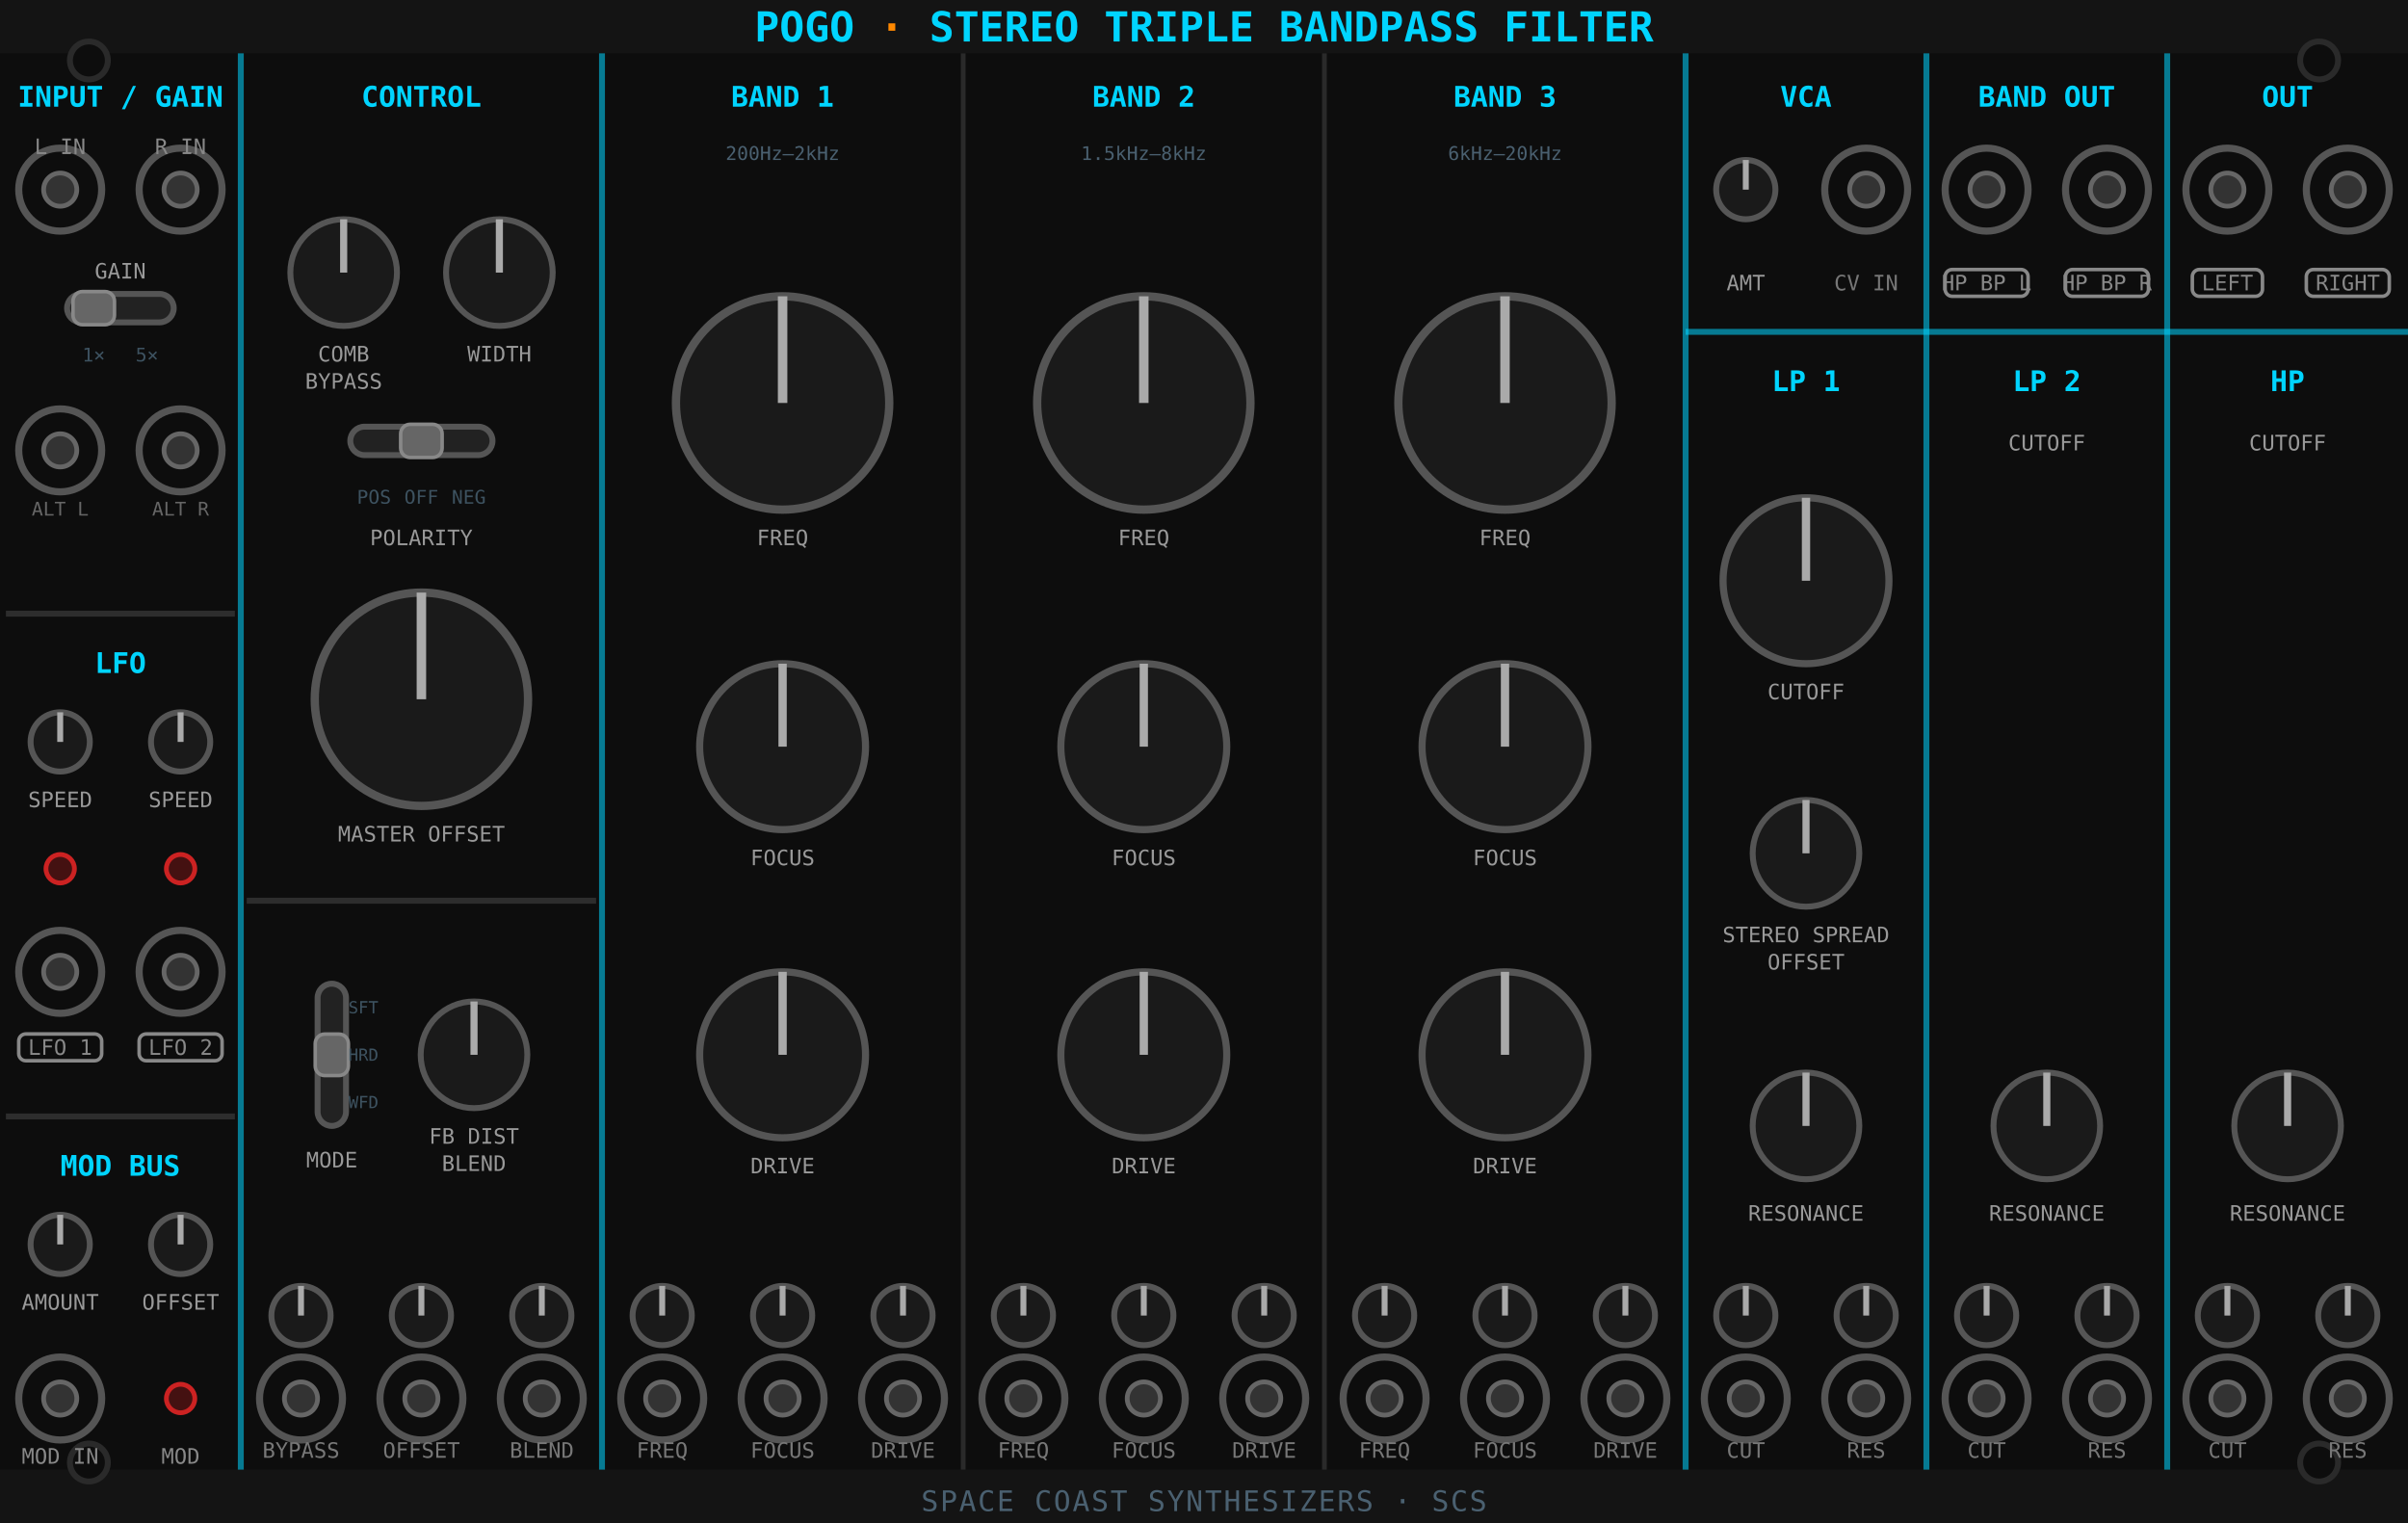
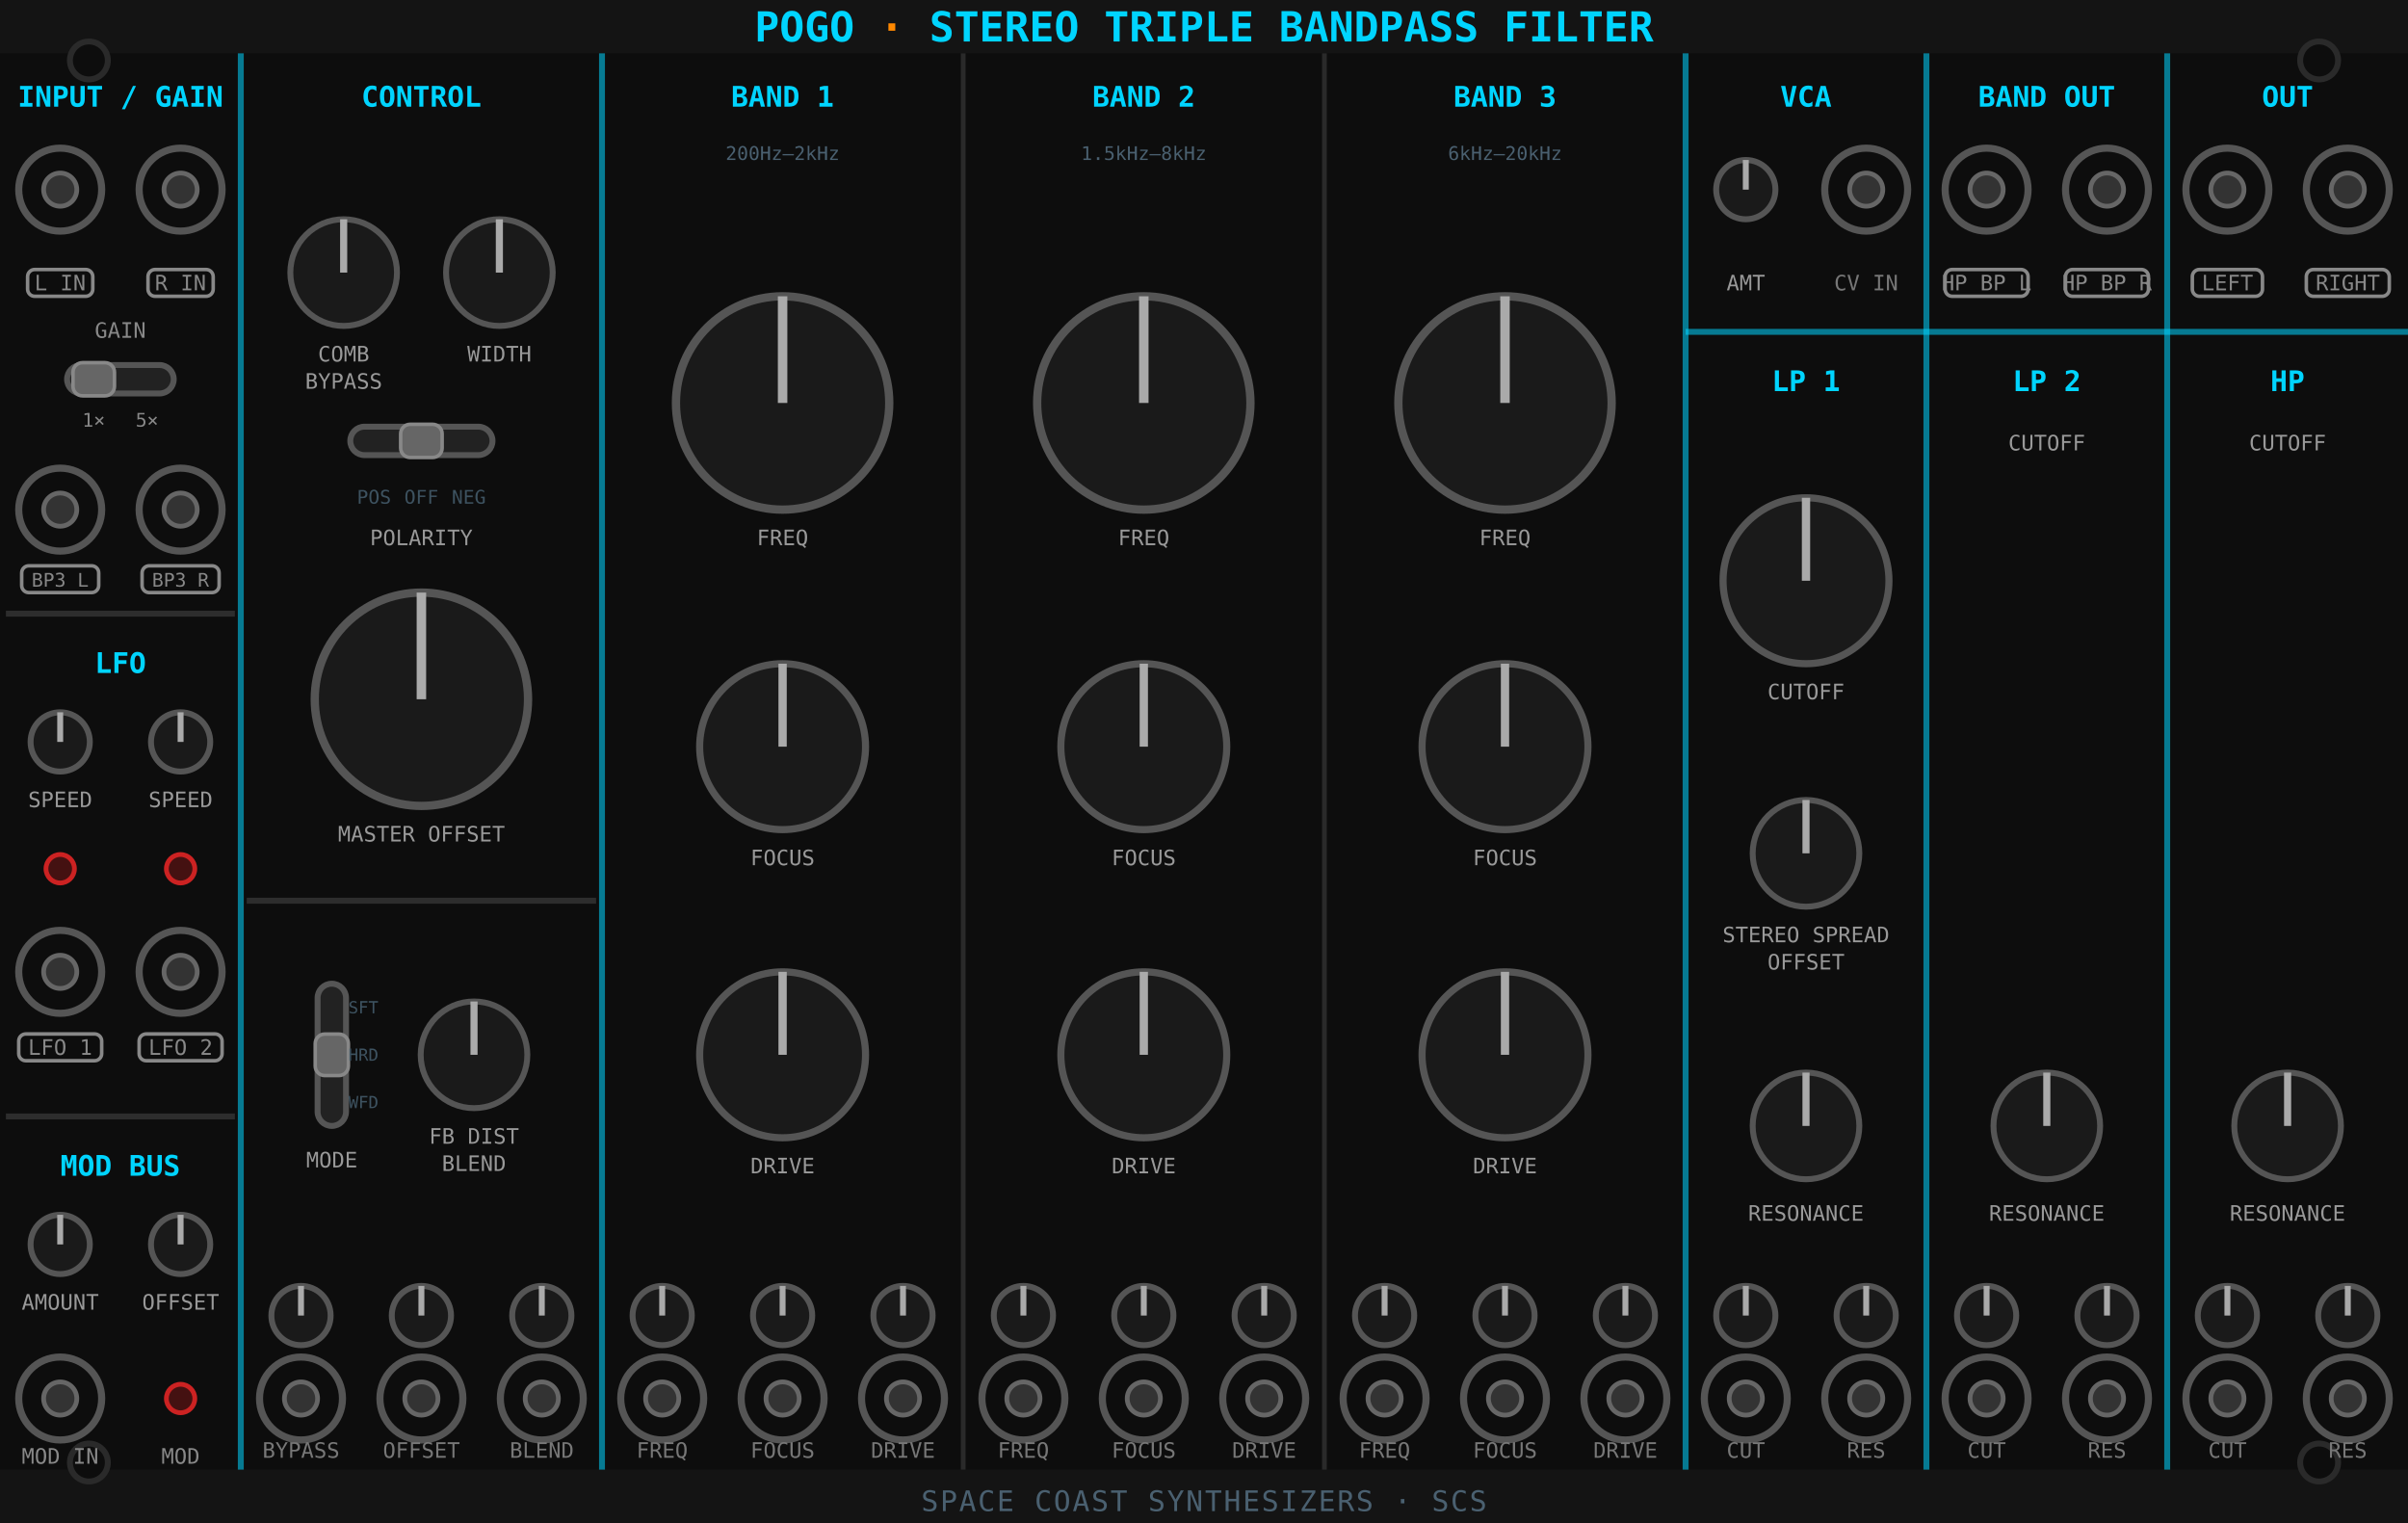
<svg xmlns="http://www.w3.org/2000/svg" width="203.20mm" height="128.5mm" viewBox="0 0 203.20 128.5">
  <rect x="0" y="0" width="203.20" height="128.5" fill="#0d0d0d" />
  <rect x="0" y="0" width="203.20" height="4.5" fill="#141414" />
  <rect x="0" y="124.0" width="203.20" height="4.5" fill="#141414" />
  <circle cx="7.5" cy="5.1" r="1.6" fill="#0d0d0d" stroke="#2a2a2a" stroke-width="0.5" />
  <circle cx="195.70" cy="5.1" r="1.6" fill="#0d0d0d" stroke="#2a2a2a" stroke-width="0.5" />
  <circle cx="7.5" cy="123.4" r="1.6" fill="#0d0d0d" stroke="#2a2a2a" stroke-width="0.5" />
  <circle cx="195.70" cy="123.4" r="1.6" fill="#0d0d0d" stroke="#2a2a2a" stroke-width="0.5" />
  <text x="101.60" y="3.5" fill="#00d4ff" font-family="monospace" font-size="3.5" font-weight="bold" text-anchor="middle">POGO  <tspan fill="#ff8800">·</tspan>  STEREO TRIPLE BANDPASS FILTER</text>
  <text x="101.60" y="127.5" fill="#4a6070" font-family="monospace" font-size="2.4" text-anchor="middle" letter-spacing="0.15">SPACE COAST SYNTHESIZERS  ·  SCS</text>
  <line x1="20.32" y1="4.5" x2="20.32" y2="124.0" stroke="#00d4ff" stroke-width="0.5" opacity="0.55" />
  <line x1="50.80" y1="4.5" x2="50.80" y2="124.0" stroke="#00d4ff" stroke-width="0.5" opacity="0.55" />
  <line x1="142.24" y1="4.5" x2="142.24" y2="124.0" stroke="#00d4ff" stroke-width="0.5" opacity="0.55" />
  <line x1="162.56" y1="4.5" x2="162.56" y2="124.0" stroke="#00d4ff" stroke-width="0.5" opacity="0.55" />
  <line x1="182.88" y1="4.5" x2="182.88" y2="124.0" stroke="#00d4ff" stroke-width="0.5" opacity="0.55" />
  <line x1="81.28" y1="4.5" x2="81.28" y2="124.0" stroke="#2a2a2a" stroke-width="0.4" />
  <line x1="111.76" y1="4.5" x2="111.76" y2="124.0" stroke="#2a2a2a" stroke-width="0.4" />
  <line x1="0.5" y1="51.78" x2="19.82" y2="51.78" stroke="#2d2d2d" stroke-width="0.5" />
  <line x1="0.5" y1="94.2" x2="19.82" y2="94.2" stroke="#2d2d2d" stroke-width="0.5" />
  <line x1="20.82" y1="76" x2="50.30" y2="76" stroke="#2d2d2d" stroke-width="0.5" />
  <line x1="142.24" y1="28" x2="203.20" y2="28" stroke="#00d4ff" stroke-width="0.5" opacity="0.55" />
  <text x="10.16" y="9.0" fill="#00d4ff" font-family="monospace" font-size="2.4" text-anchor="middle" font-weight="bold">INPUT / GAIN</text>
  <text x="10.16" y="56.78" fill="#00d4ff" font-family="monospace" font-size="2.4" text-anchor="middle" font-weight="bold">LFO</text>
  <text x="10.16" y="99.2" fill="#00d4ff" font-family="monospace" font-size="2.4" text-anchor="middle" font-weight="bold">MOD BUS</text>
  <text x="35.56" y="9.0" fill="#00d4ff" font-family="monospace" font-size="2.4" text-anchor="middle" font-weight="bold">CONTROL</text>
  <text x="66.04" y="9.0" fill="#00d4ff" font-family="monospace" font-size="2.4" text-anchor="middle" font-weight="bold">BAND 1</text>
  <text x="66.04" y="13.5" fill="#4a6070" font-family="monospace" font-size="1.6" text-anchor="middle">200Hz–2kHz</text>
  <text x="96.52" y="9.0" fill="#00d4ff" font-family="monospace" font-size="2.4" text-anchor="middle" font-weight="bold">BAND 2</text>
  <text x="96.52" y="13.5" fill="#4a6070" font-family="monospace" font-size="1.6" text-anchor="middle">1.5kHz–8kHz</text>
  <text x="127.00" y="9.0" fill="#00d4ff" font-family="monospace" font-size="2.4" text-anchor="middle" font-weight="bold">BAND 3</text>
  <text x="127.00" y="13.5" fill="#4a6070" font-family="monospace" font-size="1.6" text-anchor="middle">6kHz–20kHz</text>
  <text x="152.40" y="9.0" fill="#00d4ff" font-family="monospace" font-size="2.4" text-anchor="middle" font-weight="bold">VCA</text>
  <text x="152.40" y="33" fill="#00d4ff" font-family="monospace" font-size="2.4" text-anchor="middle" font-weight="bold">LP 1</text>
  <text x="172.72" y="9.0" fill="#00d4ff" font-family="monospace" font-size="2.4" text-anchor="middle" font-weight="bold">BAND OUT</text>
  <text x="193.04" y="9.0" fill="#00d4ff" font-family="monospace" font-size="2.4" text-anchor="middle" font-weight="bold">OUT</text>
  <text x="172.72" y="33" fill="#00d4ff" font-family="monospace" font-size="2.4" text-anchor="middle" font-weight="bold">LP 2</text>
  <text x="193.04" y="33" fill="#00d4ff" font-family="monospace" font-size="2.4" text-anchor="middle" font-weight="bold">HP</text>
  <circle cx="5.08" cy="16" r="3.5" fill="none" stroke="#555" stroke-width="0.6" />
  <circle cx="5.08" cy="16" r="1.4" fill="#333" stroke="#666" stroke-width="0.4" />
-   <text x="5.08" y="13.0" fill="#888" font-family="monospace" font-size="1.8" text-anchor="middle">L IN</text>
+   <rect x="2.33" y="22.74" width="5.5" height="2.26" rx="0.6" fill="none" stroke="#888" stroke-width="0.3" />
+   <text x="5.08" y="24.5" fill="#888" font-family="monospace" font-size="1.8" text-anchor="middle">L IN</text>
  <circle cx="15.24" cy="16" r="3.5" fill="none" stroke="#555" stroke-width="0.6" />
  <circle cx="15.24" cy="16" r="1.4" fill="#333" stroke="#666" stroke-width="0.4" />
-   <text x="15.24" y="13.0" fill="#888" font-family="monospace" font-size="1.8" text-anchor="middle">R IN</text>
-   <text x="10.16" y="23.5" fill="#999" font-family="monospace" font-size="1.8" text-anchor="middle">GAIN</text>
-   <rect x="5.66" y="24.8" width="9" height="2.4" rx="1.2" fill="#222" stroke="#555" stroke-width="0.5" />
-   <rect x="6.16" y="24.6" width="3.5" height="2.8" rx="0.8" fill="#666" stroke="#888" stroke-width="0.3" />
-   <text x="7.91" y="30.5" fill="#3d5260" font-family="monospace" font-size="1.6" text-anchor="middle">1×</text>
-   <text x="12.41" y="30.5" fill="#3d5260" font-family="monospace" font-size="1.6" text-anchor="middle">5×</text>
-   <circle cx="5.08" cy="38" r="3.5" fill="none" stroke="#555" stroke-width="0.6" />
-   <circle cx="5.08" cy="38" r="1.4" fill="#333" stroke="#666" stroke-width="0.4" />
-   <text x="5.08" y="43.5" fill="#666" font-family="monospace" font-size="1.6" text-anchor="middle">ALT L</text>
-   <circle cx="15.24" cy="38" r="3.5" fill="none" stroke="#555" stroke-width="0.6" />
-   <circle cx="15.24" cy="38" r="1.4" fill="#333" stroke="#666" stroke-width="0.4" />
-   <text x="15.24" y="43.5" fill="#666" font-family="monospace" font-size="1.6" text-anchor="middle">ALT R</text>
+   <rect x="12.49" y="22.74" width="5.5" height="2.26" rx="0.6" fill="none" stroke="#888" stroke-width="0.3" />
+   <text x="15.24" y="24.5" fill="#888" font-family="monospace" font-size="1.8" text-anchor="middle">R IN</text>
+   <text x="10.16" y="28.5" fill="#888" font-family="monospace" font-size="1.8" text-anchor="middle">GAIN</text>
+   <rect x="5.66" y="30.8" width="9" height="2.4" rx="1.2" fill="#222" stroke="#555" stroke-width="0.5" />
+   <rect x="6.16" y="30.6" width="3.5" height="2.8" rx="0.8" fill="#666" stroke="#888" stroke-width="0.3" />
+   <text x="7.91" y="36.0" fill="#888" font-family="monospace" font-size="1.6" text-anchor="middle">1×</text>
+   <text x="12.41" y="36.0" fill="#888" font-family="monospace" font-size="1.6" text-anchor="middle">5×</text>
+   <circle cx="5.08" cy="43" r="3.5" fill="none" stroke="#555" stroke-width="0.6" />
+   <circle cx="5.08" cy="43" r="1.4" fill="#333" stroke="#666" stroke-width="0.4" />
+   <rect x="1.83" y="47.74" width="6.5" height="2.26" rx="0.6" fill="none" stroke="#888" stroke-width="0.3" />
+   <text x="5.08" y="49.5" fill="#888" font-family="monospace" font-size="1.6" text-anchor="middle">BP3 L</text>
+   <circle cx="15.24" cy="43" r="3.5" fill="none" stroke="#555" stroke-width="0.6" />
+   <circle cx="15.24" cy="43" r="1.4" fill="#333" stroke="#666" stroke-width="0.4" />
+   <rect x="11.99" y="47.74" width="6.5" height="2.26" rx="0.6" fill="none" stroke="#888" stroke-width="0.3" />
+   <text x="15.24" y="49.5" fill="#888" font-family="monospace" font-size="1.6" text-anchor="middle">BP3 R</text>
  <circle cx="5.08" cy="62.6" r="2.5" fill="#1a1a1a" stroke="#555" stroke-width="0.5" />
  <line x1="5.08" y1="62.6" x2="5.08" y2="60.1" stroke="#aaa" stroke-width="0.5" />
  <text x="5.08" y="68.1" fill="#999" font-family="monospace" font-size="1.8" text-anchor="middle">SPEED</text>
  <circle cx="15.24" cy="62.6" r="2.5" fill="#1a1a1a" stroke="#555" stroke-width="0.5" />
  <line x1="15.24" y1="62.6" x2="15.24" y2="60.1" stroke="#aaa" stroke-width="0.5" />
  <text x="15.24" y="68.1" fill="#999" font-family="monospace" font-size="1.8" text-anchor="middle">SPEED</text>
  <circle cx="5.08" cy="73.3" r="1.2" fill="#441111" stroke="#cc2222" stroke-width="0.4" />
  <circle cx="15.24" cy="73.3" r="1.2" fill="#441111" stroke="#cc2222" stroke-width="0.4" />
  <circle cx="5.08" cy="82" r="3.5" fill="none" stroke="#555" stroke-width="0.6" />
  <circle cx="5.08" cy="82" r="1.4" fill="#333" stroke="#666" stroke-width="0.4" />
  <rect x="1.58" y="87.24" width="7.0" height="2.26" rx="0.6" fill="none" stroke="#888" stroke-width="0.3" />
  <text x="5.08" y="89.0" fill="#888" font-family="monospace" font-size="1.8" text-anchor="middle">LFO 1</text>
  <circle cx="15.24" cy="82" r="3.5" fill="none" stroke="#555" stroke-width="0.6" />
  <circle cx="15.24" cy="82" r="1.4" fill="#333" stroke="#666" stroke-width="0.4" />
  <rect x="11.74" y="87.24" width="7.0" height="2.26" rx="0.6" fill="none" stroke="#888" stroke-width="0.3" />
  <text x="15.24" y="89.0" fill="#888" font-family="monospace" font-size="1.8" text-anchor="middle">LFO 2</text>
  <circle cx="5.08" cy="105" r="2.5" fill="#1a1a1a" stroke="#555" stroke-width="0.5" />
  <line x1="5.08" y1="105" x2="5.08" y2="102.5" stroke="#aaa" stroke-width="0.5" />
  <text x="5.08" y="110.5" fill="#999" font-family="monospace" font-size="1.8" text-anchor="middle">AMOUNT</text>
  <circle cx="15.24" cy="105" r="2.5" fill="#1a1a1a" stroke="#555" stroke-width="0.5" />
  <line x1="15.24" y1="105" x2="15.24" y2="102.5" stroke="#aaa" stroke-width="0.5" />
  <text x="15.24" y="110.5" fill="#999" font-family="monospace" font-size="1.8" text-anchor="middle">OFFSET</text>
  <circle cx="5.08" cy="118" r="3.5" fill="none" stroke="#555" stroke-width="0.6" />
  <circle cx="5.08" cy="118" r="1.4" fill="#333" stroke="#666" stroke-width="0.4" />
  <text x="5.08" y="123.5" fill="#888" font-family="monospace" font-size="1.8" text-anchor="middle">MOD IN</text>
  <circle cx="15.24" cy="118" r="1.2" fill="#441111" stroke="#cc2222" stroke-width="0.4" />
  <text x="15.24" y="123.5" fill="#888" font-family="monospace" font-size="1.8" text-anchor="middle">MOD</text>
  <circle cx="29.0" cy="23" r="4.5" fill="#1a1a1a" stroke="#555" stroke-width="0.5" />
  <line x1="29.0" y1="23" x2="29.0" y2="18.5" stroke="#aaa" stroke-width="0.6" />
  <text x="29.0" y="30.5" fill="#999" font-family="monospace" font-size="1.8" text-anchor="middle">COMB</text>
  <text x="29.0" y="32.8" fill="#999" font-family="monospace" font-size="1.8" text-anchor="middle">BYPASS</text>
  <circle cx="42.14" cy="23" r="4.5" fill="#1a1a1a" stroke="#555" stroke-width="0.5" />
  <line x1="42.14" y1="23" x2="42.14" y2="18.5" stroke="#aaa" stroke-width="0.6" />
  <text x="42.14" y="30.5" fill="#999" font-family="monospace" font-size="1.8" text-anchor="middle">WIDTH</text>
  <rect x="29.56" y="36.0" width="12" height="2.4" rx="1.2" fill="#222" stroke="#555" stroke-width="0.5" />
  <rect x="33.81" y="35.8" width="3.5" height="2.8" rx="0.8" fill="#666" stroke="#888" stroke-width="0.3" />
  <text x="31.56" y="42.5" fill="#3d5260" font-family="monospace" font-size="1.6" text-anchor="middle">POS</text>
  <text x="35.56" y="42.5" fill="#3d5260" font-family="monospace" font-size="1.6" text-anchor="middle">OFF</text>
  <text x="39.56" y="42.5" fill="#3d5260" font-family="monospace" font-size="1.6" text-anchor="middle">NEG</text>
  <text x="35.56" y="46.0" fill="#999" font-family="monospace" font-size="1.8" text-anchor="middle">POLARITY</text>
  <circle cx="35.56" cy="59" r="9" fill="#1a1a1a" stroke="#555" stroke-width="0.7" />
  <line x1="35.56" y1="59" x2="35.56" y2="50" stroke="#aaa" stroke-width="0.8" />
  <text x="35.56" y="71" fill="#999" font-family="monospace" font-size="1.8" text-anchor="middle">MASTER OFFSET</text>
  <rect x="26.8" y="83" width="2.4" height="12" rx="1.2" fill="#222" stroke="#555" stroke-width="0.5" />
  <rect x="26.6" y="87.25" width="2.8" height="3.5" rx="0.8" fill="#666" stroke="#888" stroke-width="0.3" />
  <text x="29.4" y="85.5" fill="#3d5260" font-family="monospace" font-size="1.4" text-anchor="start">SFT</text>
  <text x="29.4" y="89.5" fill="#3d5260" font-family="monospace" font-size="1.4" text-anchor="start">HRD</text>
  <text x="29.4" y="93.5" fill="#3d5260" font-family="monospace" font-size="1.4" text-anchor="start">WFD</text>
  <text x="28" y="98.5" fill="#999" font-family="monospace" font-size="1.8" text-anchor="middle">MODE</text>
  <circle cx="40" cy="89" r="4.5" fill="#1a1a1a" stroke="#555" stroke-width="0.5" />
  <line x1="40" y1="89" x2="40" y2="84.5" stroke="#aaa" stroke-width="0.6" />
  <text x="40" y="96.5" fill="#999" font-family="monospace" font-size="1.8" text-anchor="middle">FB DIST</text>
  <text x="40" y="98.8" fill="#999" font-family="monospace" font-size="1.8" text-anchor="middle">BLEND</text>
  <circle cx="25.40" cy="111" r="2.5" fill="#1a1a1a" stroke="#555" stroke-width="0.5" />
  <line x1="25.40" y1="111" x2="25.40" y2="108.5" stroke="#aaa" stroke-width="0.5" />
  <circle cx="35.56" cy="111" r="2.5" fill="#1a1a1a" stroke="#555" stroke-width="0.5" />
  <line x1="35.56" y1="111" x2="35.56" y2="108.5" stroke="#aaa" stroke-width="0.5" />
  <circle cx="45.72" cy="111" r="2.5" fill="#1a1a1a" stroke="#555" stroke-width="0.5" />
  <line x1="45.72" y1="111" x2="45.72" y2="108.5" stroke="#aaa" stroke-width="0.5" />
  <circle cx="25.40" cy="118" r="3.5" fill="none" stroke="#555" stroke-width="0.6" />
  <circle cx="25.40" cy="118" r="1.4" fill="#333" stroke="#666" stroke-width="0.4" />
  <text x="25.40" y="123" fill="#777" font-family="monospace" font-size="1.8" text-anchor="middle">BYPASS</text>
  <circle cx="35.56" cy="118" r="3.5" fill="none" stroke="#555" stroke-width="0.6" />
  <circle cx="35.56" cy="118" r="1.4" fill="#333" stroke="#666" stroke-width="0.4" />
  <text x="35.56" y="123" fill="#777" font-family="monospace" font-size="1.8" text-anchor="middle">OFFSET</text>
  <circle cx="45.72" cy="118" r="3.5" fill="none" stroke="#555" stroke-width="0.6" />
  <circle cx="45.72" cy="118" r="1.4" fill="#333" stroke="#666" stroke-width="0.4" />
  <text x="45.72" y="123" fill="#777" font-family="monospace" font-size="1.8" text-anchor="middle">BLEND</text>
  <circle cx="66.04" cy="34" r="9" fill="#1a1a1a" stroke="#555" stroke-width="0.7" />
  <line x1="66.04" y1="34" x2="66.04" y2="25" stroke="#aaa" stroke-width="0.8" />
  <text x="66.04" y="46" fill="#999" font-family="monospace" font-size="1.8" text-anchor="middle">FREQ</text>
  <circle cx="66.04" cy="63" r="7" fill="#1a1a1a" stroke="#555" stroke-width="0.6" />
  <line x1="66.04" y1="63" x2="66.04" y2="56" stroke="#aaa" stroke-width="0.7" />
  <text x="66.04" y="73" fill="#999" font-family="monospace" font-size="1.8" text-anchor="middle">FOCUS</text>
  <circle cx="66.04" cy="89" r="7" fill="#1a1a1a" stroke="#555" stroke-width="0.6" />
  <line x1="66.04" y1="89" x2="66.04" y2="82" stroke="#aaa" stroke-width="0.7" />
  <text x="66.04" y="99" fill="#999" font-family="monospace" font-size="1.8" text-anchor="middle">DRIVE</text>
  <circle cx="55.88" cy="111" r="2.5" fill="#1a1a1a" stroke="#555" stroke-width="0.5" />
  <line x1="55.88" y1="111" x2="55.88" y2="108.5" stroke="#aaa" stroke-width="0.5" />
  <circle cx="66.04" cy="111" r="2.5" fill="#1a1a1a" stroke="#555" stroke-width="0.5" />
  <line x1="66.04" y1="111" x2="66.04" y2="108.5" stroke="#aaa" stroke-width="0.5" />
  <circle cx="76.20" cy="111" r="2.5" fill="#1a1a1a" stroke="#555" stroke-width="0.5" />
  <line x1="76.20" y1="111" x2="76.20" y2="108.5" stroke="#aaa" stroke-width="0.5" />
  <circle cx="55.88" cy="118" r="3.5" fill="none" stroke="#555" stroke-width="0.6" />
  <circle cx="55.88" cy="118" r="1.4" fill="#333" stroke="#666" stroke-width="0.4" />
  <text x="55.88" y="123" fill="#777" font-family="monospace" font-size="1.8" text-anchor="middle">FREQ</text>
  <circle cx="66.04" cy="118" r="3.5" fill="none" stroke="#555" stroke-width="0.6" />
  <circle cx="66.04" cy="118" r="1.4" fill="#333" stroke="#666" stroke-width="0.4" />
  <text x="66.04" y="123" fill="#777" font-family="monospace" font-size="1.8" text-anchor="middle">FOCUS</text>
  <circle cx="76.20" cy="118" r="3.5" fill="none" stroke="#555" stroke-width="0.6" />
  <circle cx="76.20" cy="118" r="1.4" fill="#333" stroke="#666" stroke-width="0.4" />
  <text x="76.20" y="123" fill="#777" font-family="monospace" font-size="1.8" text-anchor="middle">DRIVE</text>
  <circle cx="96.52" cy="34" r="9" fill="#1a1a1a" stroke="#555" stroke-width="0.7" />
  <line x1="96.52" y1="34" x2="96.52" y2="25" stroke="#aaa" stroke-width="0.8" />
  <text x="96.52" y="46" fill="#999" font-family="monospace" font-size="1.8" text-anchor="middle">FREQ</text>
  <circle cx="96.52" cy="63" r="7" fill="#1a1a1a" stroke="#555" stroke-width="0.6" />
  <line x1="96.52" y1="63" x2="96.52" y2="56" stroke="#aaa" stroke-width="0.7" />
  <text x="96.52" y="73" fill="#999" font-family="monospace" font-size="1.8" text-anchor="middle">FOCUS</text>
  <circle cx="96.52" cy="89" r="7" fill="#1a1a1a" stroke="#555" stroke-width="0.6" />
  <line x1="96.52" y1="89" x2="96.52" y2="82" stroke="#aaa" stroke-width="0.7" />
  <text x="96.52" y="99" fill="#999" font-family="monospace" font-size="1.8" text-anchor="middle">DRIVE</text>
  <circle cx="86.36" cy="111" r="2.5" fill="#1a1a1a" stroke="#555" stroke-width="0.5" />
  <line x1="86.36" y1="111" x2="86.36" y2="108.5" stroke="#aaa" stroke-width="0.5" />
  <circle cx="96.52" cy="111" r="2.5" fill="#1a1a1a" stroke="#555" stroke-width="0.5" />
  <line x1="96.52" y1="111" x2="96.52" y2="108.5" stroke="#aaa" stroke-width="0.5" />
  <circle cx="106.68" cy="111" r="2.5" fill="#1a1a1a" stroke="#555" stroke-width="0.5" />
  <line x1="106.68" y1="111" x2="106.68" y2="108.5" stroke="#aaa" stroke-width="0.5" />
  <circle cx="86.36" cy="118" r="3.5" fill="none" stroke="#555" stroke-width="0.6" />
  <circle cx="86.36" cy="118" r="1.4" fill="#333" stroke="#666" stroke-width="0.4" />
  <text x="86.36" y="123" fill="#777" font-family="monospace" font-size="1.8" text-anchor="middle">FREQ</text>
  <circle cx="96.52" cy="118" r="3.5" fill="none" stroke="#555" stroke-width="0.6" />
  <circle cx="96.52" cy="118" r="1.4" fill="#333" stroke="#666" stroke-width="0.4" />
  <text x="96.52" y="123" fill="#777" font-family="monospace" font-size="1.8" text-anchor="middle">FOCUS</text>
  <circle cx="106.68" cy="118" r="3.5" fill="none" stroke="#555" stroke-width="0.6" />
  <circle cx="106.68" cy="118" r="1.4" fill="#333" stroke="#666" stroke-width="0.4" />
  <text x="106.68" y="123" fill="#777" font-family="monospace" font-size="1.8" text-anchor="middle">DRIVE</text>
  <circle cx="127.00" cy="34" r="9" fill="#1a1a1a" stroke="#555" stroke-width="0.7" />
  <line x1="127.00" y1="34" x2="127.00" y2="25" stroke="#aaa" stroke-width="0.8" />
  <text x="127.00" y="46" fill="#999" font-family="monospace" font-size="1.8" text-anchor="middle">FREQ</text>
  <circle cx="127.00" cy="63" r="7" fill="#1a1a1a" stroke="#555" stroke-width="0.6" />
  <line x1="127.00" y1="63" x2="127.00" y2="56" stroke="#aaa" stroke-width="0.7" />
  <text x="127.00" y="73" fill="#999" font-family="monospace" font-size="1.8" text-anchor="middle">FOCUS</text>
  <circle cx="127.00" cy="89" r="7" fill="#1a1a1a" stroke="#555" stroke-width="0.6" />
  <line x1="127.00" y1="89" x2="127.00" y2="82" stroke="#aaa" stroke-width="0.7" />
  <text x="127.00" y="99" fill="#999" font-family="monospace" font-size="1.8" text-anchor="middle">DRIVE</text>
  <circle cx="116.84" cy="111" r="2.5" fill="#1a1a1a" stroke="#555" stroke-width="0.5" />
  <line x1="116.84" y1="111" x2="116.84" y2="108.5" stroke="#aaa" stroke-width="0.5" />
  <circle cx="127.00" cy="111" r="2.5" fill="#1a1a1a" stroke="#555" stroke-width="0.5" />
  <line x1="127.00" y1="111" x2="127.00" y2="108.5" stroke="#aaa" stroke-width="0.5" />
  <circle cx="137.16" cy="111" r="2.5" fill="#1a1a1a" stroke="#555" stroke-width="0.5" />
  <line x1="137.16" y1="111" x2="137.16" y2="108.5" stroke="#aaa" stroke-width="0.5" />
  <circle cx="116.84" cy="118" r="3.5" fill="none" stroke="#555" stroke-width="0.6" />
  <circle cx="116.84" cy="118" r="1.4" fill="#333" stroke="#666" stroke-width="0.4" />
  <text x="116.84" y="123" fill="#777" font-family="monospace" font-size="1.8" text-anchor="middle">FREQ</text>
  <circle cx="127.00" cy="118" r="3.5" fill="none" stroke="#555" stroke-width="0.6" />
  <circle cx="127.00" cy="118" r="1.4" fill="#333" stroke="#666" stroke-width="0.4" />
  <text x="127.00" y="123" fill="#777" font-family="monospace" font-size="1.8" text-anchor="middle">FOCUS</text>
  <circle cx="137.16" cy="118" r="3.5" fill="none" stroke="#555" stroke-width="0.6" />
  <circle cx="137.16" cy="118" r="1.4" fill="#333" stroke="#666" stroke-width="0.4" />
  <text x="137.16" y="123" fill="#777" font-family="monospace" font-size="1.8" text-anchor="middle">DRIVE</text>
  <circle cx="147.32" cy="16" r="2.5" fill="#1a1a1a" stroke="#555" stroke-width="0.5" />
  <line x1="147.32" y1="16" x2="147.32" y2="13.5" stroke="#aaa" stroke-width="0.5" />
  <text x="147.32" y="24.5" fill="#999" font-family="monospace" font-size="1.8" text-anchor="middle">AMT</text>
  <circle cx="157.48" cy="16" r="3.5" fill="none" stroke="#555" stroke-width="0.6" />
  <circle cx="157.48" cy="16" r="1.4" fill="#333" stroke="#666" stroke-width="0.4" />
  <text x="157.48" y="24.5" fill="#777" font-family="monospace" font-size="1.8" text-anchor="middle">CV IN</text>
  <circle cx="152.40" cy="49" r="7" fill="#1a1a1a" stroke="#555" stroke-width="0.6" />
  <line x1="152.40" y1="49" x2="152.40" y2="42" stroke="#aaa" stroke-width="0.7" />
  <text x="152.40" y="59" fill="#999" font-family="monospace" font-size="1.8" text-anchor="middle">CUTOFF</text>
  <circle cx="152.40" cy="72" r="4.5" fill="#1a1a1a" stroke="#555" stroke-width="0.5" />
  <line x1="152.40" y1="72" x2="152.40" y2="67.5" stroke="#aaa" stroke-width="0.6" />
  <text x="152.40" y="79.5" fill="#999" font-family="monospace" font-size="1.8" text-anchor="middle">STEREO SPREAD</text>
  <text x="152.40" y="81.8" fill="#999" font-family="monospace" font-size="1.8" text-anchor="middle">OFFSET</text>
  <circle cx="152.40" cy="95" r="4.5" fill="#1a1a1a" stroke="#555" stroke-width="0.5" />
  <line x1="152.40" y1="95" x2="152.40" y2="90.5" stroke="#aaa" stroke-width="0.6" />
  <text x="152.40" y="103" fill="#999" font-family="monospace" font-size="1.8" text-anchor="middle">RESONANCE</text>
  <circle cx="147.32" cy="111" r="2.5" fill="#1a1a1a" stroke="#555" stroke-width="0.5" />
  <line x1="147.32" y1="111" x2="147.32" y2="108.5" stroke="#aaa" stroke-width="0.5" />
  <circle cx="157.48" cy="111" r="2.5" fill="#1a1a1a" stroke="#555" stroke-width="0.5" />
  <line x1="157.48" y1="111" x2="157.48" y2="108.5" stroke="#aaa" stroke-width="0.5" />
  <circle cx="147.32" cy="118" r="3.5" fill="none" stroke="#555" stroke-width="0.6" />
  <circle cx="147.32" cy="118" r="1.4" fill="#333" stroke="#666" stroke-width="0.4" />
  <text x="147.32" y="123" fill="#777" font-family="monospace" font-size="1.8" text-anchor="middle">CUT</text>
  <circle cx="157.48" cy="118" r="3.5" fill="none" stroke="#555" stroke-width="0.6" />
  <circle cx="157.48" cy="118" r="1.4" fill="#333" stroke="#666" stroke-width="0.4" />
  <text x="157.48" y="123" fill="#777" font-family="monospace" font-size="1.8" text-anchor="middle">RES</text>
  <circle cx="167.64" cy="16" r="3.5" fill="none" stroke="#555" stroke-width="0.6" />
  <circle cx="167.64" cy="16" r="1.4" fill="#333" stroke="#666" stroke-width="0.4" />
  <rect x="164.14" y="22.74" width="7.0" height="2.26" rx="0.6" fill="none" stroke="#888" stroke-width="0.3" />
  <text x="167.64" y="24.5" fill="#888" font-family="monospace" font-size="1.8" text-anchor="middle">HP BP L</text>
  <circle cx="177.80" cy="16" r="3.5" fill="none" stroke="#555" stroke-width="0.6" />
  <circle cx="177.80" cy="16" r="1.4" fill="#333" stroke="#666" stroke-width="0.4" />
  <rect x="174.30" y="22.74" width="7.0" height="2.26" rx="0.6" fill="none" stroke="#888" stroke-width="0.3" />
  <text x="177.80" y="24.5" fill="#888" font-family="monospace" font-size="1.8" text-anchor="middle">HP BP R</text>
  <text x="172.72" y="38" fill="#999" font-family="monospace" font-size="1.8" text-anchor="middle">CUTOFF</text>
  <circle cx="172.72" cy="95" r="4.5" fill="#1a1a1a" stroke="#555" stroke-width="0.5" />
  <line x1="172.72" y1="95" x2="172.72" y2="90.5" stroke="#aaa" stroke-width="0.6" />
  <text x="172.72" y="103" fill="#999" font-family="monospace" font-size="1.8" text-anchor="middle">RESONANCE</text>
  <circle cx="167.64" cy="111" r="2.5" fill="#1a1a1a" stroke="#555" stroke-width="0.5" />
  <line x1="167.64" y1="111" x2="167.64" y2="108.5" stroke="#aaa" stroke-width="0.5" />
  <circle cx="177.80" cy="111" r="2.5" fill="#1a1a1a" stroke="#555" stroke-width="0.5" />
  <line x1="177.80" y1="111" x2="177.80" y2="108.5" stroke="#aaa" stroke-width="0.5" />
  <circle cx="167.64" cy="118" r="3.5" fill="none" stroke="#555" stroke-width="0.6" />
  <circle cx="167.64" cy="118" r="1.4" fill="#333" stroke="#666" stroke-width="0.4" />
  <text x="167.64" y="123" fill="#777" font-family="monospace" font-size="1.8" text-anchor="middle">CUT</text>
  <circle cx="177.80" cy="118" r="3.5" fill="none" stroke="#555" stroke-width="0.6" />
  <circle cx="177.80" cy="118" r="1.4" fill="#333" stroke="#666" stroke-width="0.4" />
  <text x="177.80" y="123" fill="#777" font-family="monospace" font-size="1.8" text-anchor="middle">RES</text>
  <circle cx="187.96" cy="16" r="3.5" fill="none" stroke="#555" stroke-width="0.6" />
  <circle cx="187.96" cy="16" r="1.4" fill="#333" stroke="#666" stroke-width="0.4" />
  <rect x="185.00" y="22.74" width="5.92" height="2.26" rx="0.6" fill="none" stroke="#888" stroke-width="0.3" />
  <text x="187.96" y="24.5" fill="#888" font-family="monospace" font-size="1.8" text-anchor="middle">LEFT</text>
  <circle cx="198.12" cy="16" r="3.5" fill="none" stroke="#555" stroke-width="0.6" />
  <circle cx="198.12" cy="16" r="1.4" fill="#333" stroke="#666" stroke-width="0.4" />
  <rect x="194.62" y="22.74" width="7.0" height="2.26" rx="0.6" fill="none" stroke="#888" stroke-width="0.3" />
  <text x="198.12" y="24.5" fill="#888" font-family="monospace" font-size="1.8" text-anchor="middle">RIGHT</text>
  <text x="193.04" y="38" fill="#999" font-family="monospace" font-size="1.8" text-anchor="middle">CUTOFF</text>
  <circle cx="193.04" cy="95" r="4.5" fill="#1a1a1a" stroke="#555" stroke-width="0.5" />
  <line x1="193.04" y1="95" x2="193.04" y2="90.5" stroke="#aaa" stroke-width="0.6" />
  <text x="193.04" y="103" fill="#999" font-family="monospace" font-size="1.8" text-anchor="middle">RESONANCE</text>
  <circle cx="187.96" cy="111" r="2.5" fill="#1a1a1a" stroke="#555" stroke-width="0.5" />
  <line x1="187.96" y1="111" x2="187.96" y2="108.5" stroke="#aaa" stroke-width="0.5" />
  <circle cx="198.12" cy="111" r="2.5" fill="#1a1a1a" stroke="#555" stroke-width="0.5" />
  <line x1="198.12" y1="111" x2="198.12" y2="108.5" stroke="#aaa" stroke-width="0.5" />
  <circle cx="187.96" cy="118" r="3.5" fill="none" stroke="#555" stroke-width="0.6" />
  <circle cx="187.96" cy="118" r="1.4" fill="#333" stroke="#666" stroke-width="0.4" />
  <text x="187.96" y="123" fill="#777" font-family="monospace" font-size="1.8" text-anchor="middle">CUT</text>
  <circle cx="198.12" cy="118" r="3.5" fill="none" stroke="#555" stroke-width="0.6" />
  <circle cx="198.12" cy="118" r="1.4" fill="#333" stroke="#666" stroke-width="0.4" />
  <text x="198.12" y="123" fill="#777" font-family="monospace" font-size="1.8" text-anchor="middle">RES</text>
</svg>
